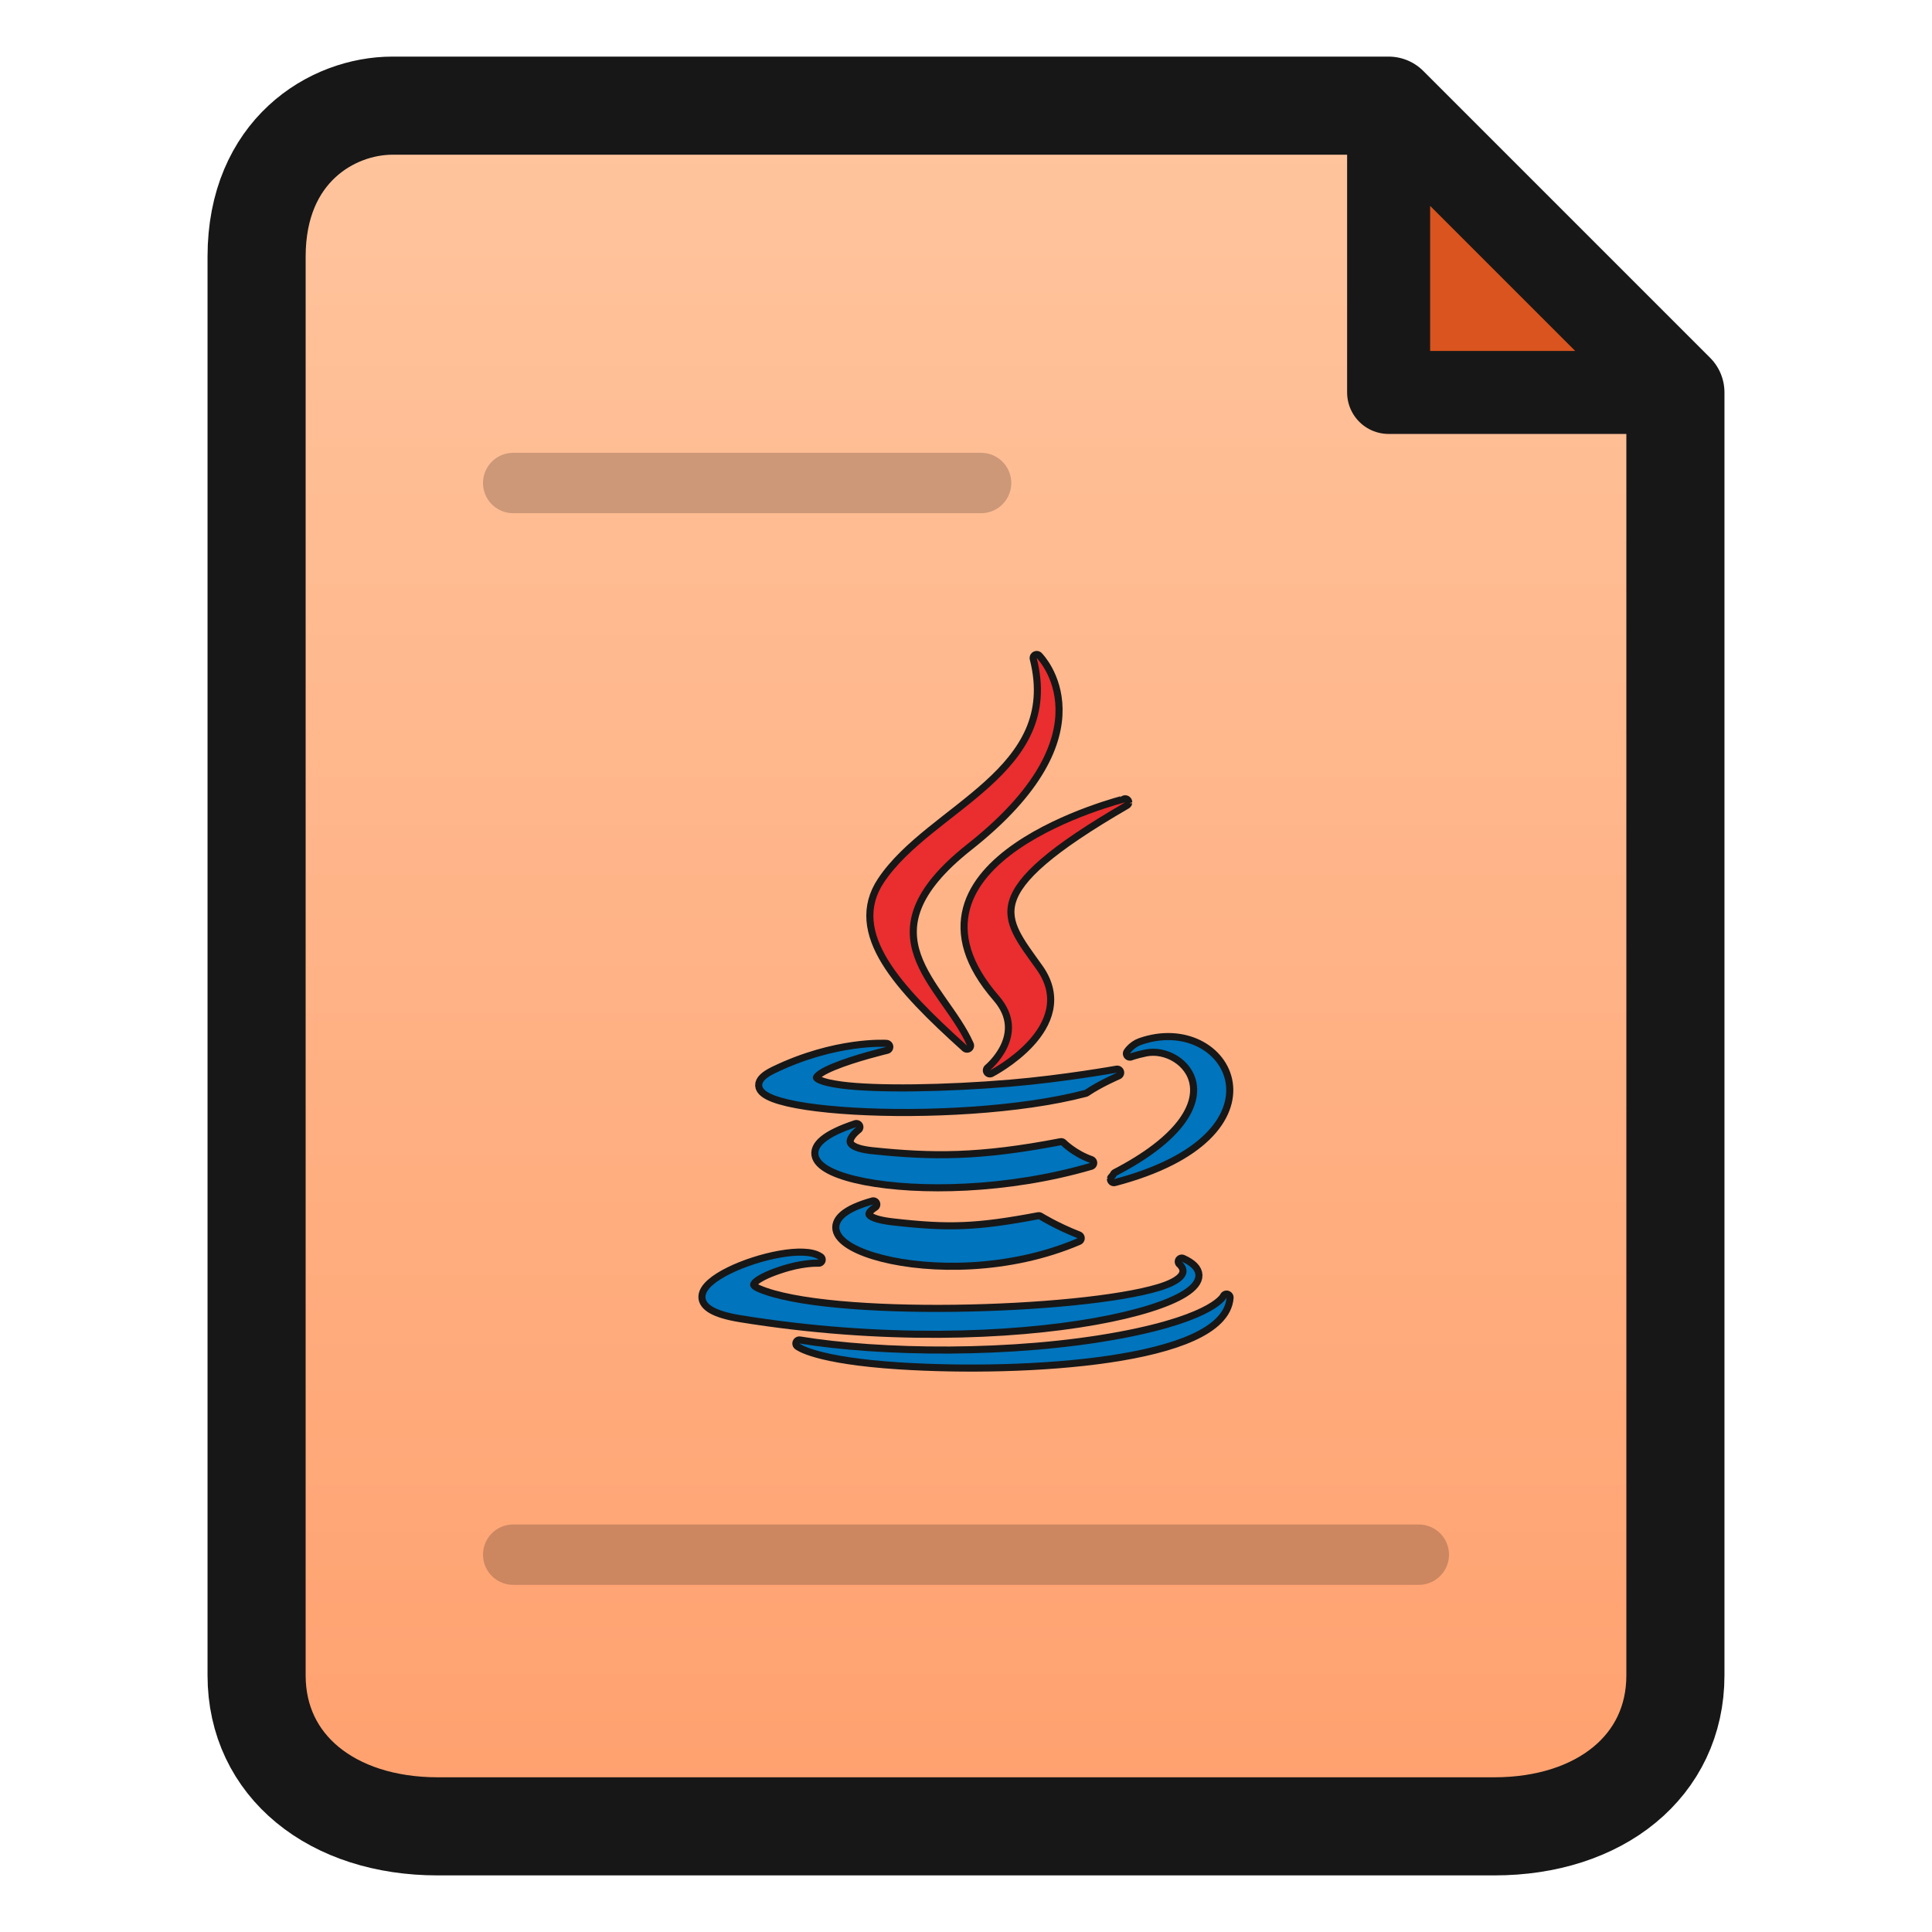
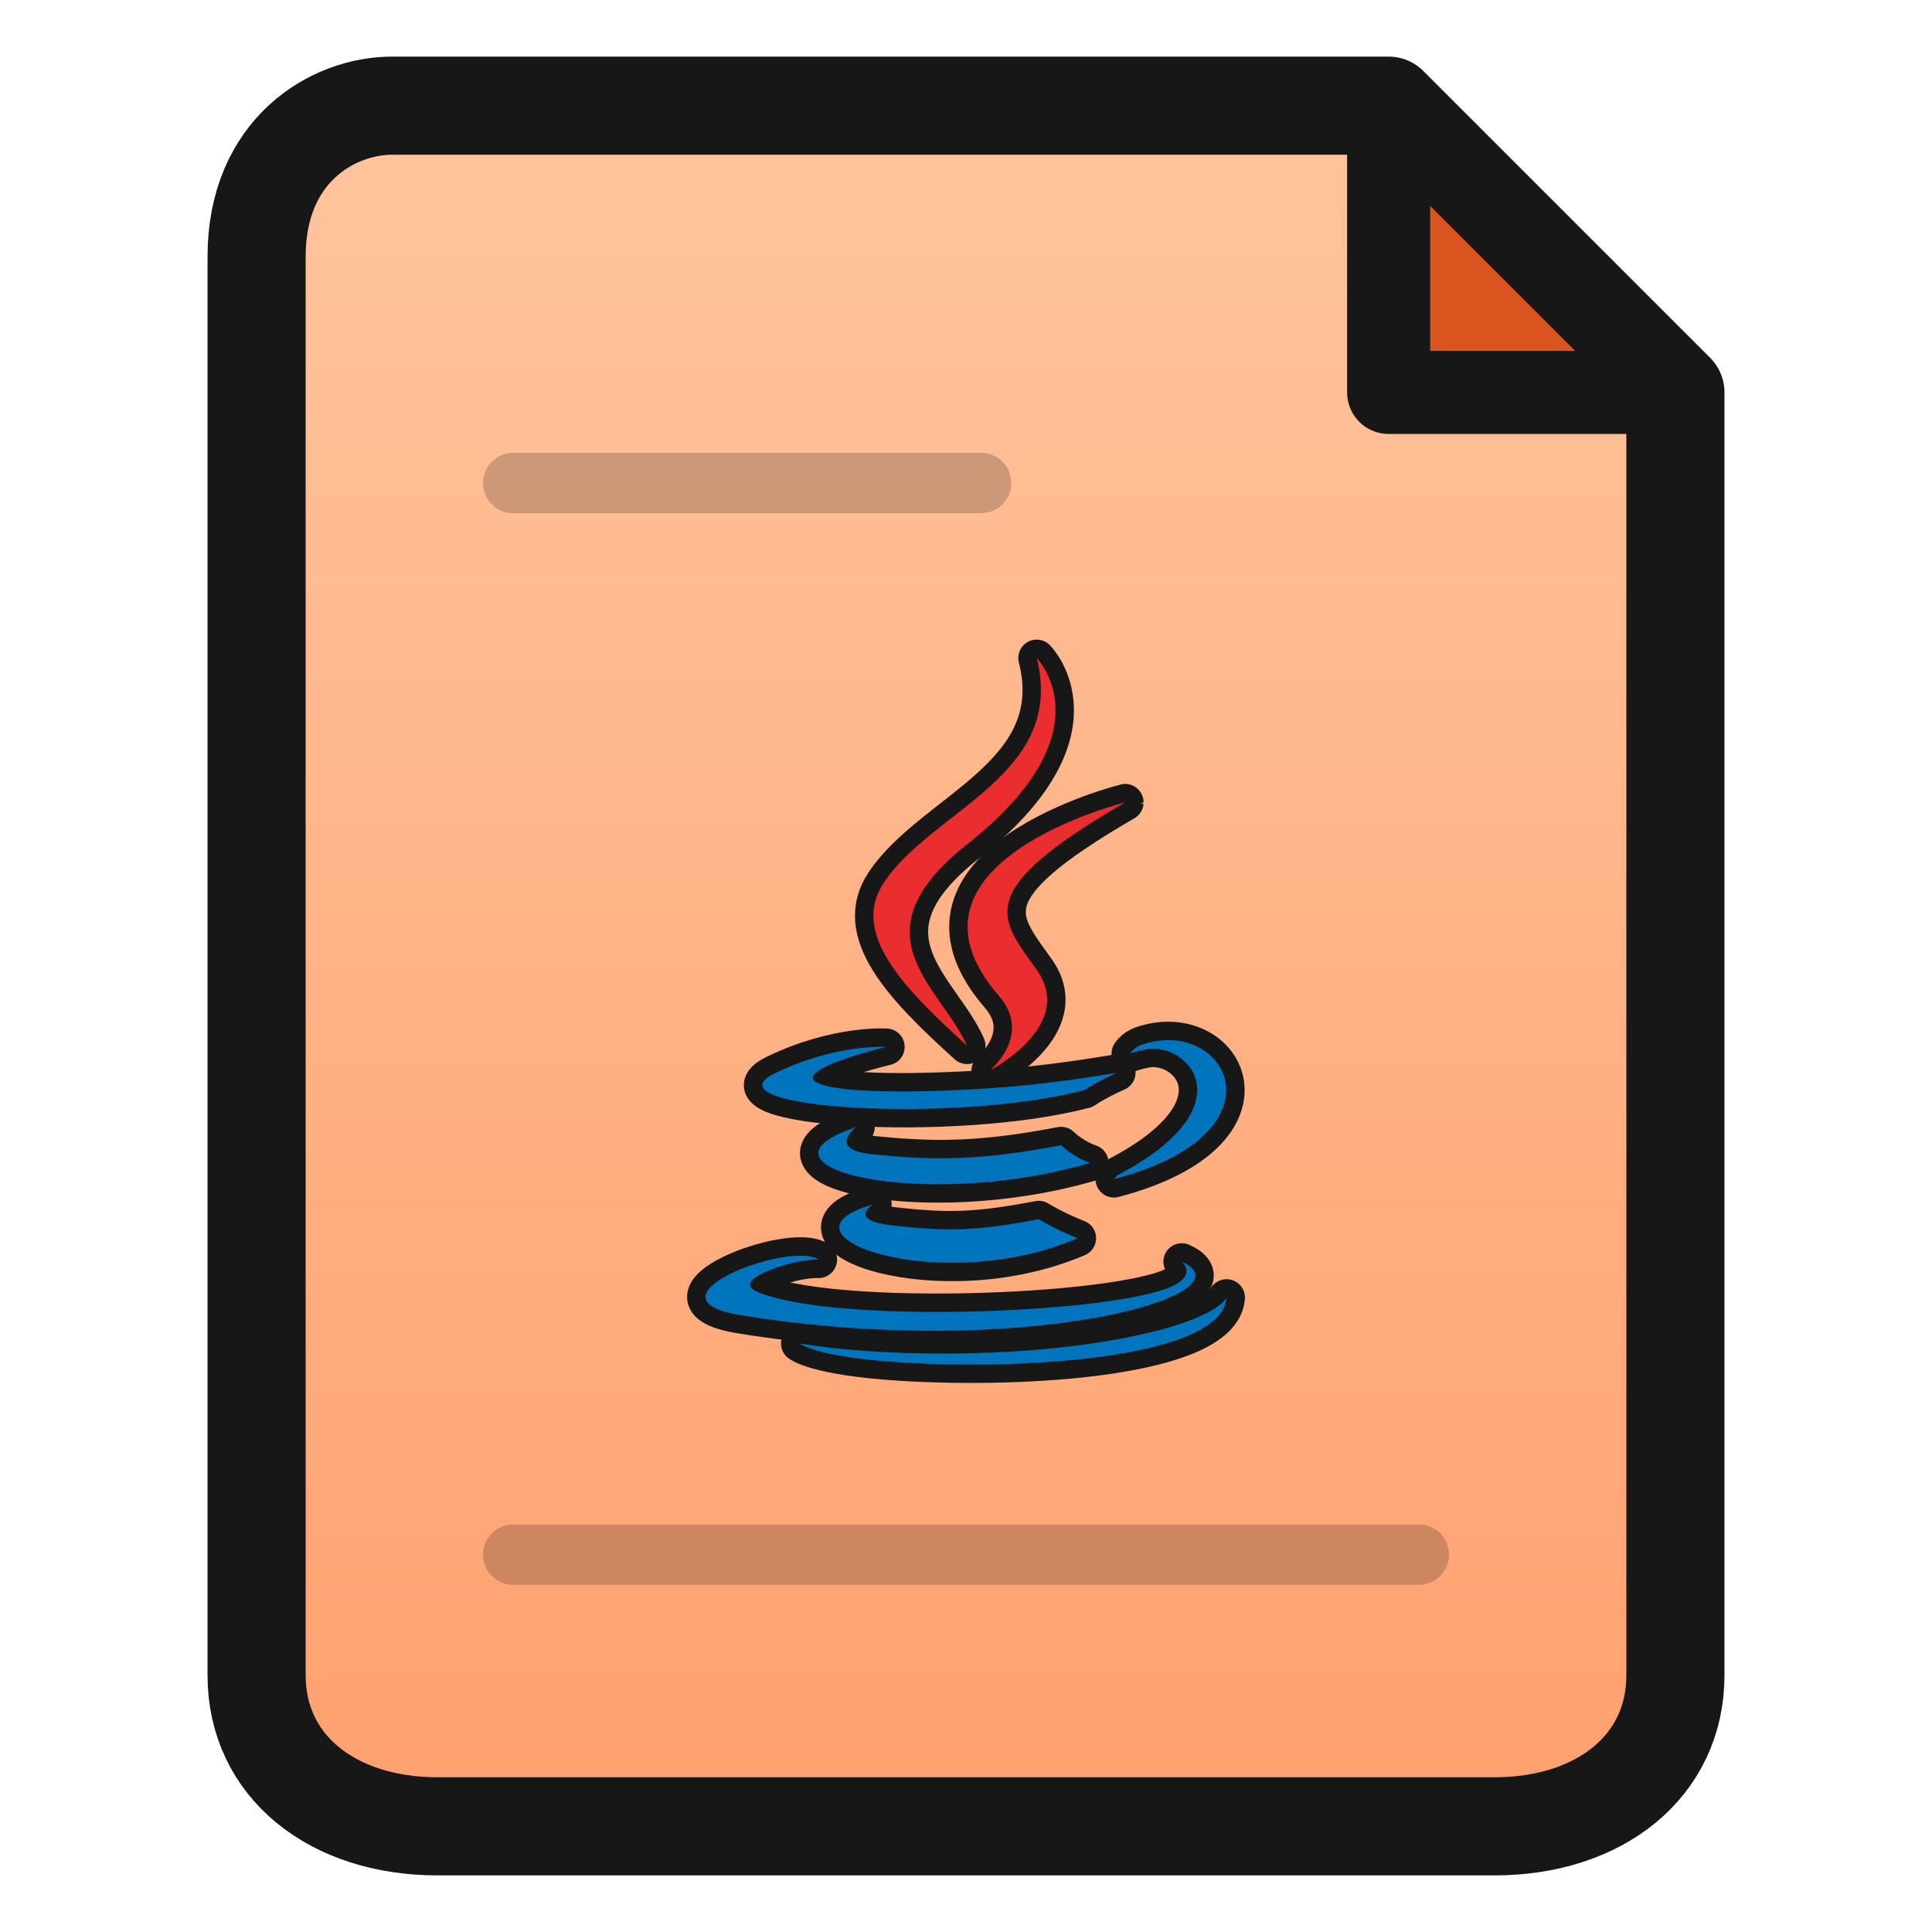
<svg xmlns="http://www.w3.org/2000/svg" viewBox="0 0 256 256" width="256" height="256">
  <defs>
    <linearGradient id="java_grad" x1="0%" y1="0%" x2="0%" y2="100%">
      <stop offset="0%" stop-color="#FFC59E" />
      <stop offset="100%" stop-color="#FFA06E" />
    </linearGradient>
  </defs>
  <path d="M 52 14 L 184 14 L 222 52 L 222 222 C 222 234, 212 242, 198 242 L 58 242 C 44 242, 34 234, 34 222 L 34 34 C 34 20, 44 14, 52 14 Z" fill="url(#java_grad)" stroke="#171717" stroke-width="13" stroke-linejoin="round" stroke-linecap="round" />
  <path d="M 184 14 L 184 52 L 222 52 Z" fill="#D9541E" stroke="#171717" stroke-width="11" stroke-linejoin="round" />
  <line x1="68" y1="64" x2="130" y2="64" stroke="#171717" stroke-width="8" stroke-linecap="round" opacity="0.22" />
  <line x1="68" y1="206" x2="188" y2="206" stroke="#171717" stroke-width="8" stroke-linecap="round" opacity="0.22" />
  <g transform="translate(80, 86) scale(0.75)">
-     <path d="M47.617 98.12s-4.767 2.774 3.397 3.71c9.892 1.13 14.947.968 25.845-1.092 0 0 2.871 1.795 6.873 3.351-24.439 10.47-55.308-.607-36.115-5.969zm-2.988-13.665s-5.348 3.959 2.823 4.805c10.567 1.091 18.91 1.18 33.354-1.6 0 0 1.993 2.025 5.132 3.131-29.542 8.64-62.446.68-41.309-6.336z" fill="#0074BD" stroke="#171717" stroke-width="2.5" stroke-linejoin="round" paint-order="stroke fill" />
-     <path d="M69.802 61.271c6.025 6.935-1.58 13.17-1.58 13.17s15.289-7.891 8.269-17.777c-6.559-9.215-11.587-13.792 15.635-29.58 0 .001-42.731 10.67-22.324 34.187z" fill="#EA2D2E" stroke="#171717" stroke-width="2.5" stroke-linejoin="round" paint-order="stroke fill" />
-     <path d="M102.123 108.229s3.529 2.91-3.888 5.159c-14.102 4.272-58.706 5.56-71.094.171-4.451-1.938 3.899-4.625 6.526-5.192 2.739-.593 4.303-.485 4.303-.485-4.953-3.487-32.013 6.85-13.743 9.815 49.821 8.076 90.817-3.637 77.896-9.468zM49.912 70.294s-22.686 5.389-8.033 7.348c6.188.828 18.518.638 30.011-.326 9.39-.789 18.813-2.474 18.813-2.474s-3.308 1.419-5.704 3.053c-23.042 6.061-67.544 3.238-54.731-2.958 10.832-5.239 19.644-4.643 19.644-4.643zm40.697 22.747c23.421-12.167 12.591-23.86 5.032-22.285-1.848.385-2.677.72-2.677.72s.688-1.079 2-1.543c14.953-5.255 26.451 15.503-4.823 23.725 0-.002.359-.327.468-.617z" fill="#0074BD" stroke="#171717" stroke-width="2.5" stroke-linejoin="round" paint-order="stroke fill" />
-     <path d="M76.491 1.587S89.459 14.563 64.188 34.51c-20.266 16.006-4.621 25.13-.007 35.559-11.831-10.673-20.509-20.07-14.688-28.815C58.041 28.42 81.722 22.195 76.491 1.587z" fill="#EA2D2E" stroke="#171717" stroke-width="2.5" stroke-linejoin="round" paint-order="stroke fill" />
-     <path d="M52.214 126.021c22.476 1.437 57-.8 57.817-11.436 0 0-1.571 4.032-18.577 7.231-19.186 3.612-42.854 3.191-56.887.874 0 .001 2.875 2.381 17.647 3.331z" fill="#0074BD" stroke="#171717" stroke-width="2.5" stroke-linejoin="round" paint-order="stroke fill" />
+     <path d="M47.617 98.12s-4.767 2.774 3.397 3.71c9.892 1.13 14.947.968 25.845-1.092 0 0 2.871 1.795 6.873 3.351-24.439 10.47-55.308-.607-36.115-5.969zm-2.988-13.665s-5.348 3.959 2.823 4.805c10.567 1.091 18.91 1.18 33.354-1.6 0 0 1.993 2.025 5.132 3.131-29.542 8.64-62.446.68-41.309-6.336z" fill="none" stroke="#171717" stroke-width="6.5" stroke-linejoin="round" />
+     <path d="M47.617 98.12s-4.767 2.774 3.397 3.71c9.892 1.13 14.947.968 25.845-1.092 0 0 2.871 1.795 6.873 3.351-24.439 10.47-55.308-.607-36.115-5.969zm-2.988-13.665s-5.348 3.959 2.823 4.805c10.567 1.091 18.91 1.18 33.354-1.6 0 0 1.993 2.025 5.132 3.131-29.542 8.64-62.446.68-41.309-6.336z" fill="#0074BD" />
+     <path d="M69.802 61.271c6.025 6.935-1.58 13.17-1.58 13.17s15.289-7.891 8.269-17.777c-6.559-9.215-11.587-13.792 15.635-29.58 0 .001-42.731 10.67-22.324 34.187z" fill="none" stroke="#171717" stroke-width="6.5" stroke-linejoin="round" />
+     <path d="M69.802 61.271c6.025 6.935-1.58 13.17-1.58 13.17s15.289-7.891 8.269-17.777c-6.559-9.215-11.587-13.792 15.635-29.58 0 .001-42.731 10.67-22.324 34.187z" fill="#EA2D2E" />
+     <path d="M102.123 108.229s3.529 2.91-3.888 5.159c-14.102 4.272-58.706 5.56-71.094.171-4.451-1.938 3.899-4.625 6.526-5.192 2.739-.593 4.303-.485 4.303-.485-4.953-3.487-32.013 6.85-13.743 9.815 49.821 8.076 90.817-3.637 77.896-9.468zM49.912 70.294s-22.686 5.389-8.033 7.348c6.188.828 18.518.638 30.011-.326 9.39-.789 18.813-2.474 18.813-2.474s-3.308 1.419-5.704 3.053c-23.042 6.061-67.544 3.238-54.731-2.958 10.832-5.239 19.644-4.643 19.644-4.643zm40.697 22.747c23.421-12.167 12.591-23.86 5.032-22.285-1.848.385-2.677.72-2.677.72s.688-1.079 2-1.543c14.953-5.255 26.451 15.503-4.823 23.725 0-.002.359-.327.468-.617z" fill="none" stroke="#171717" stroke-width="6.5" stroke-linejoin="round" />
+     <path d="M102.123 108.229s3.529 2.91-3.888 5.159c-14.102 4.272-58.706 5.56-71.094.171-4.451-1.938 3.899-4.625 6.526-5.192 2.739-.593 4.303-.485 4.303-.485-4.953-3.487-32.013 6.85-13.743 9.815 49.821 8.076 90.817-3.637 77.896-9.468zM49.912 70.294s-22.686 5.389-8.033 7.348c6.188.828 18.518.638 30.011-.326 9.39-.789 18.813-2.474 18.813-2.474s-3.308 1.419-5.704 3.053c-23.042 6.061-67.544 3.238-54.731-2.958 10.832-5.239 19.644-4.643 19.644-4.643zm40.697 22.747c23.421-12.167 12.591-23.86 5.032-22.285-1.848.385-2.677.72-2.677.72s.688-1.079 2-1.543c14.953-5.255 26.451 15.503-4.823 23.725 0-.002.359-.327.468-.617z" fill="#0074BD" />
+     <path d="M76.491 1.587S89.459 14.563 64.188 34.51c-20.266 16.006-4.621 25.13-.007 35.559-11.831-10.673-20.509-20.07-14.688-28.815C58.041 28.42 81.722 22.195 76.491 1.587z" fill="none" stroke="#171717" stroke-width="6.5" stroke-linejoin="round" />
+     <path d="M76.491 1.587S89.459 14.563 64.188 34.51c-20.266 16.006-4.621 25.13-.007 35.559-11.831-10.673-20.509-20.07-14.688-28.815C58.041 28.42 81.722 22.195 76.491 1.587z" fill="#EA2D2E" />
+     <path d="M52.214 126.021c22.476 1.437 57-.8 57.817-11.436 0 0-1.571 4.032-18.577 7.231-19.186 3.612-42.854 3.191-56.887.874 0 .001 2.875 2.381 17.647 3.331z" fill="none" stroke="#171717" stroke-width="6.5" stroke-linejoin="round" />
+     <path d="M52.214 126.021c22.476 1.437 57-.8 57.817-11.436 0 0-1.571 4.032-18.577 7.231-19.186 3.612-42.854 3.191-56.887.874 0 .001 2.875 2.381 17.647 3.331z" fill="#0074BD" />
  </g>
</svg>
